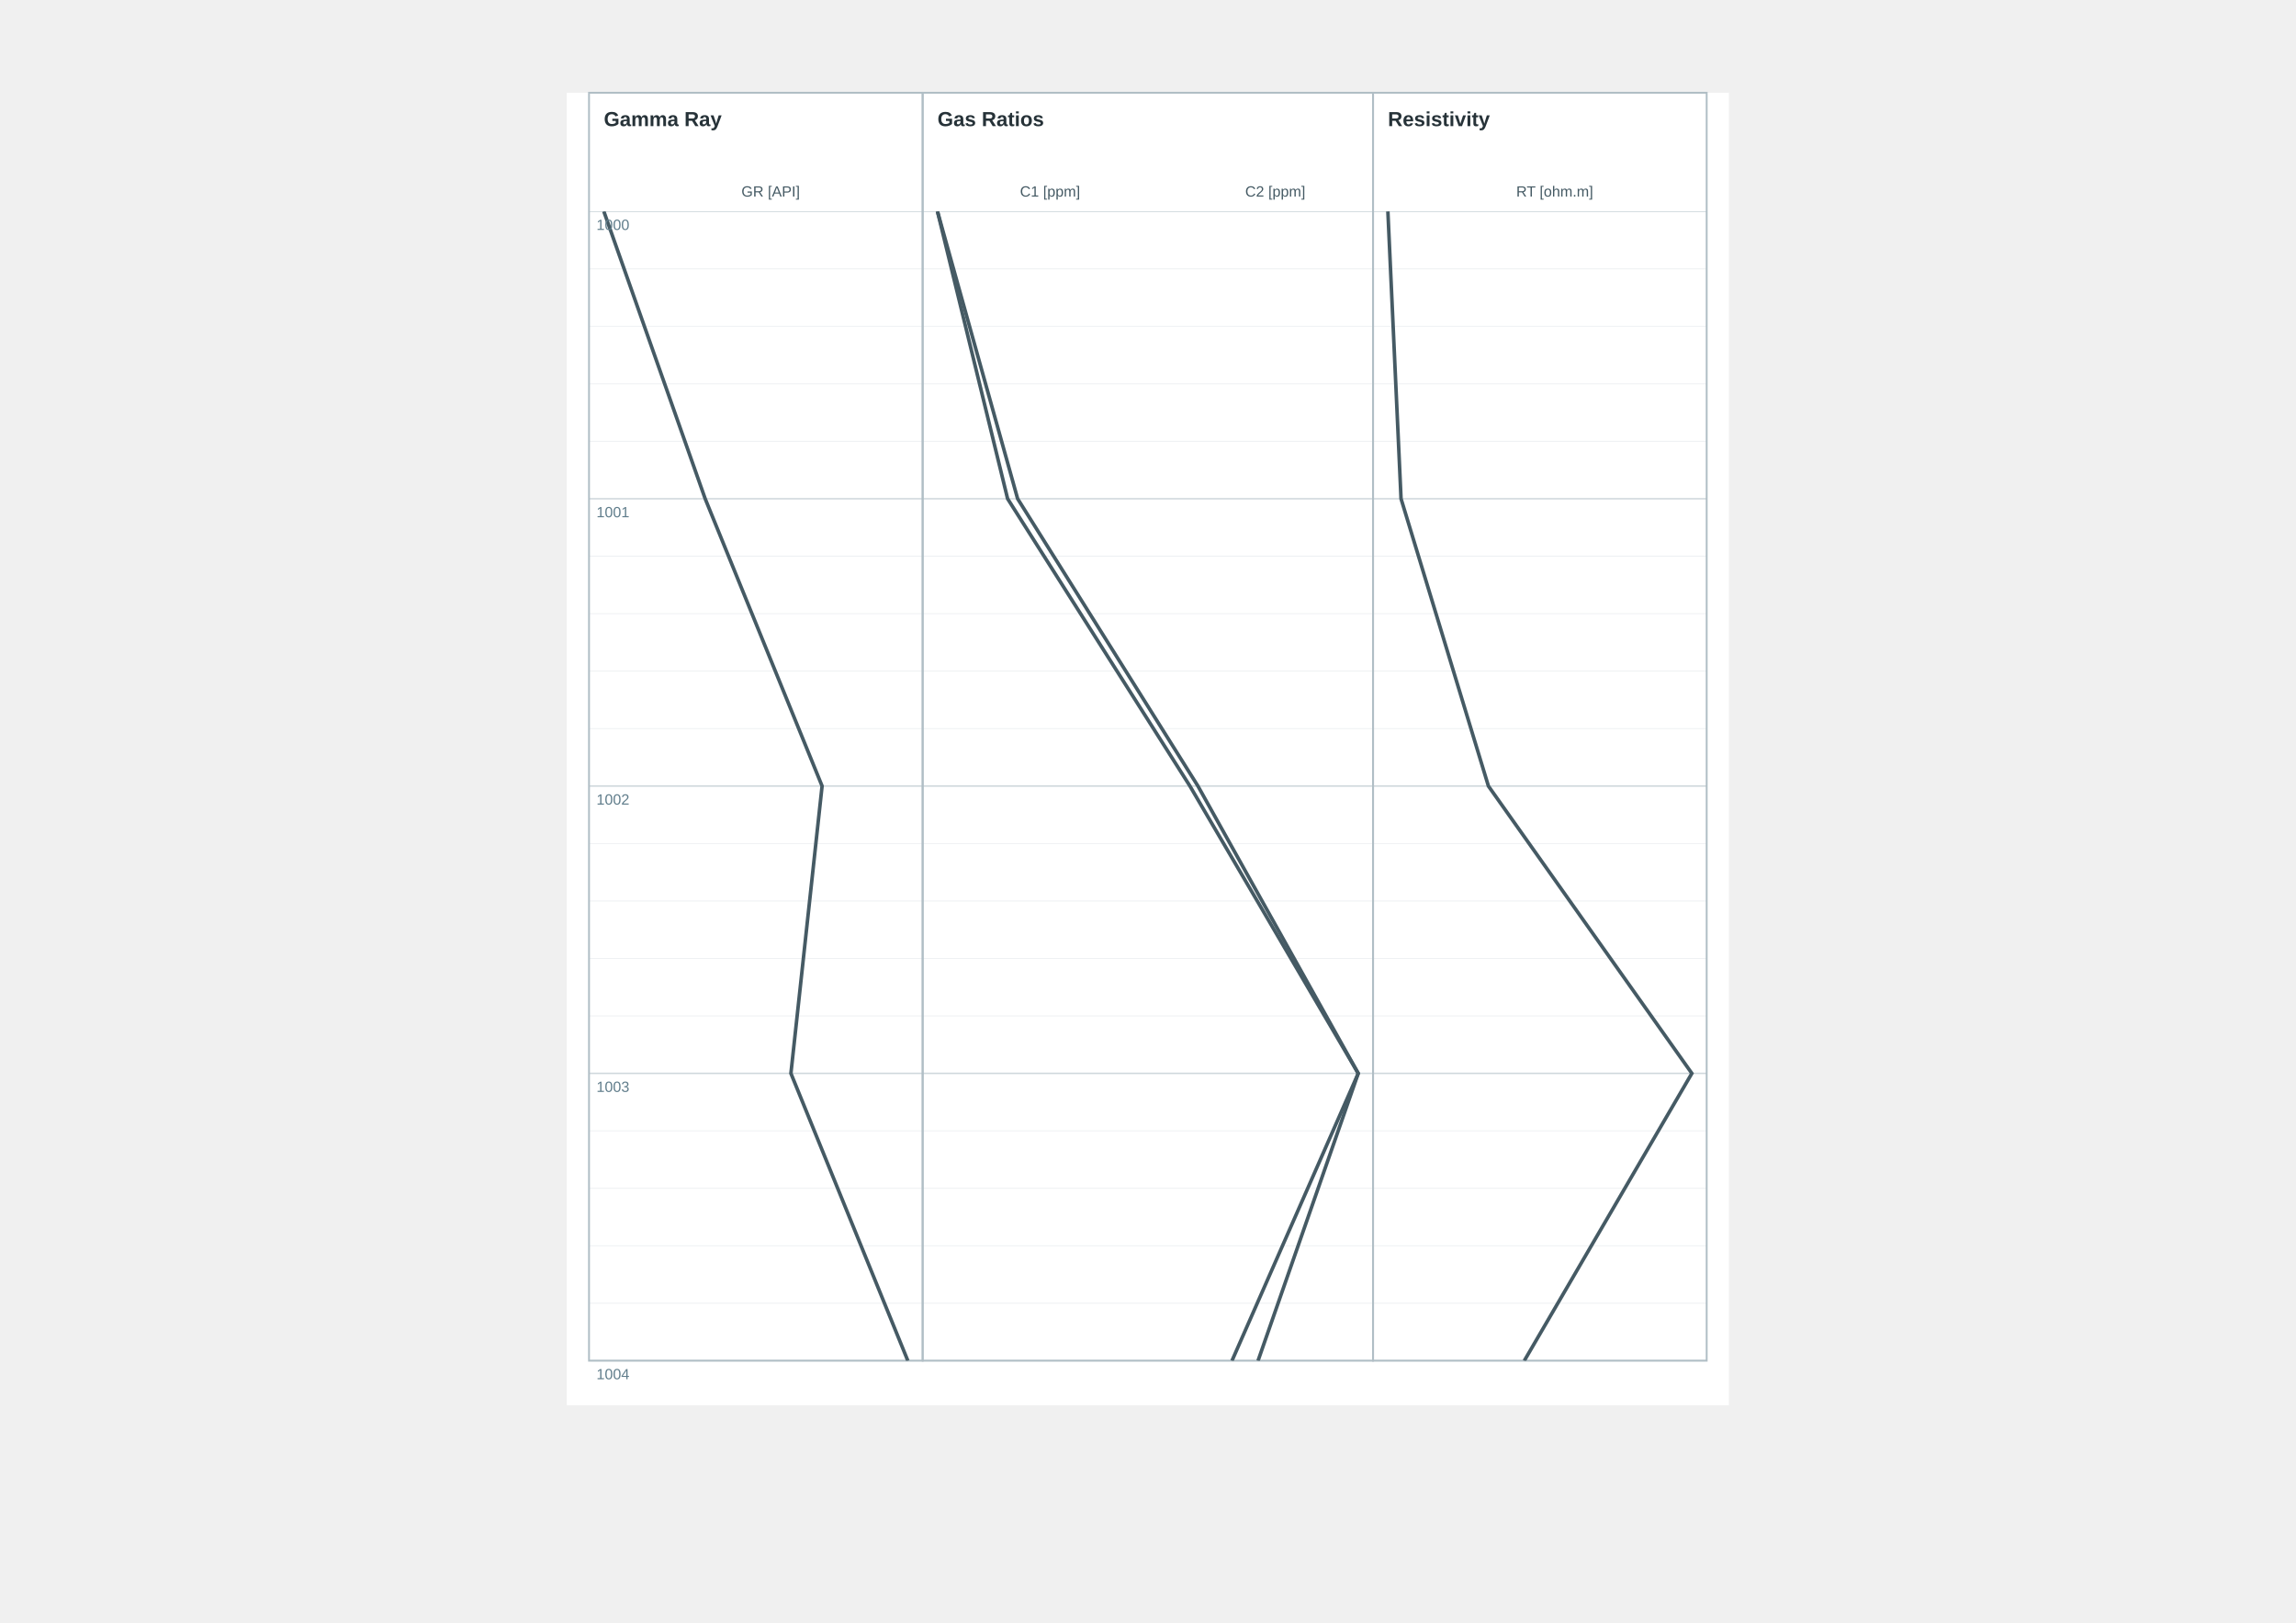
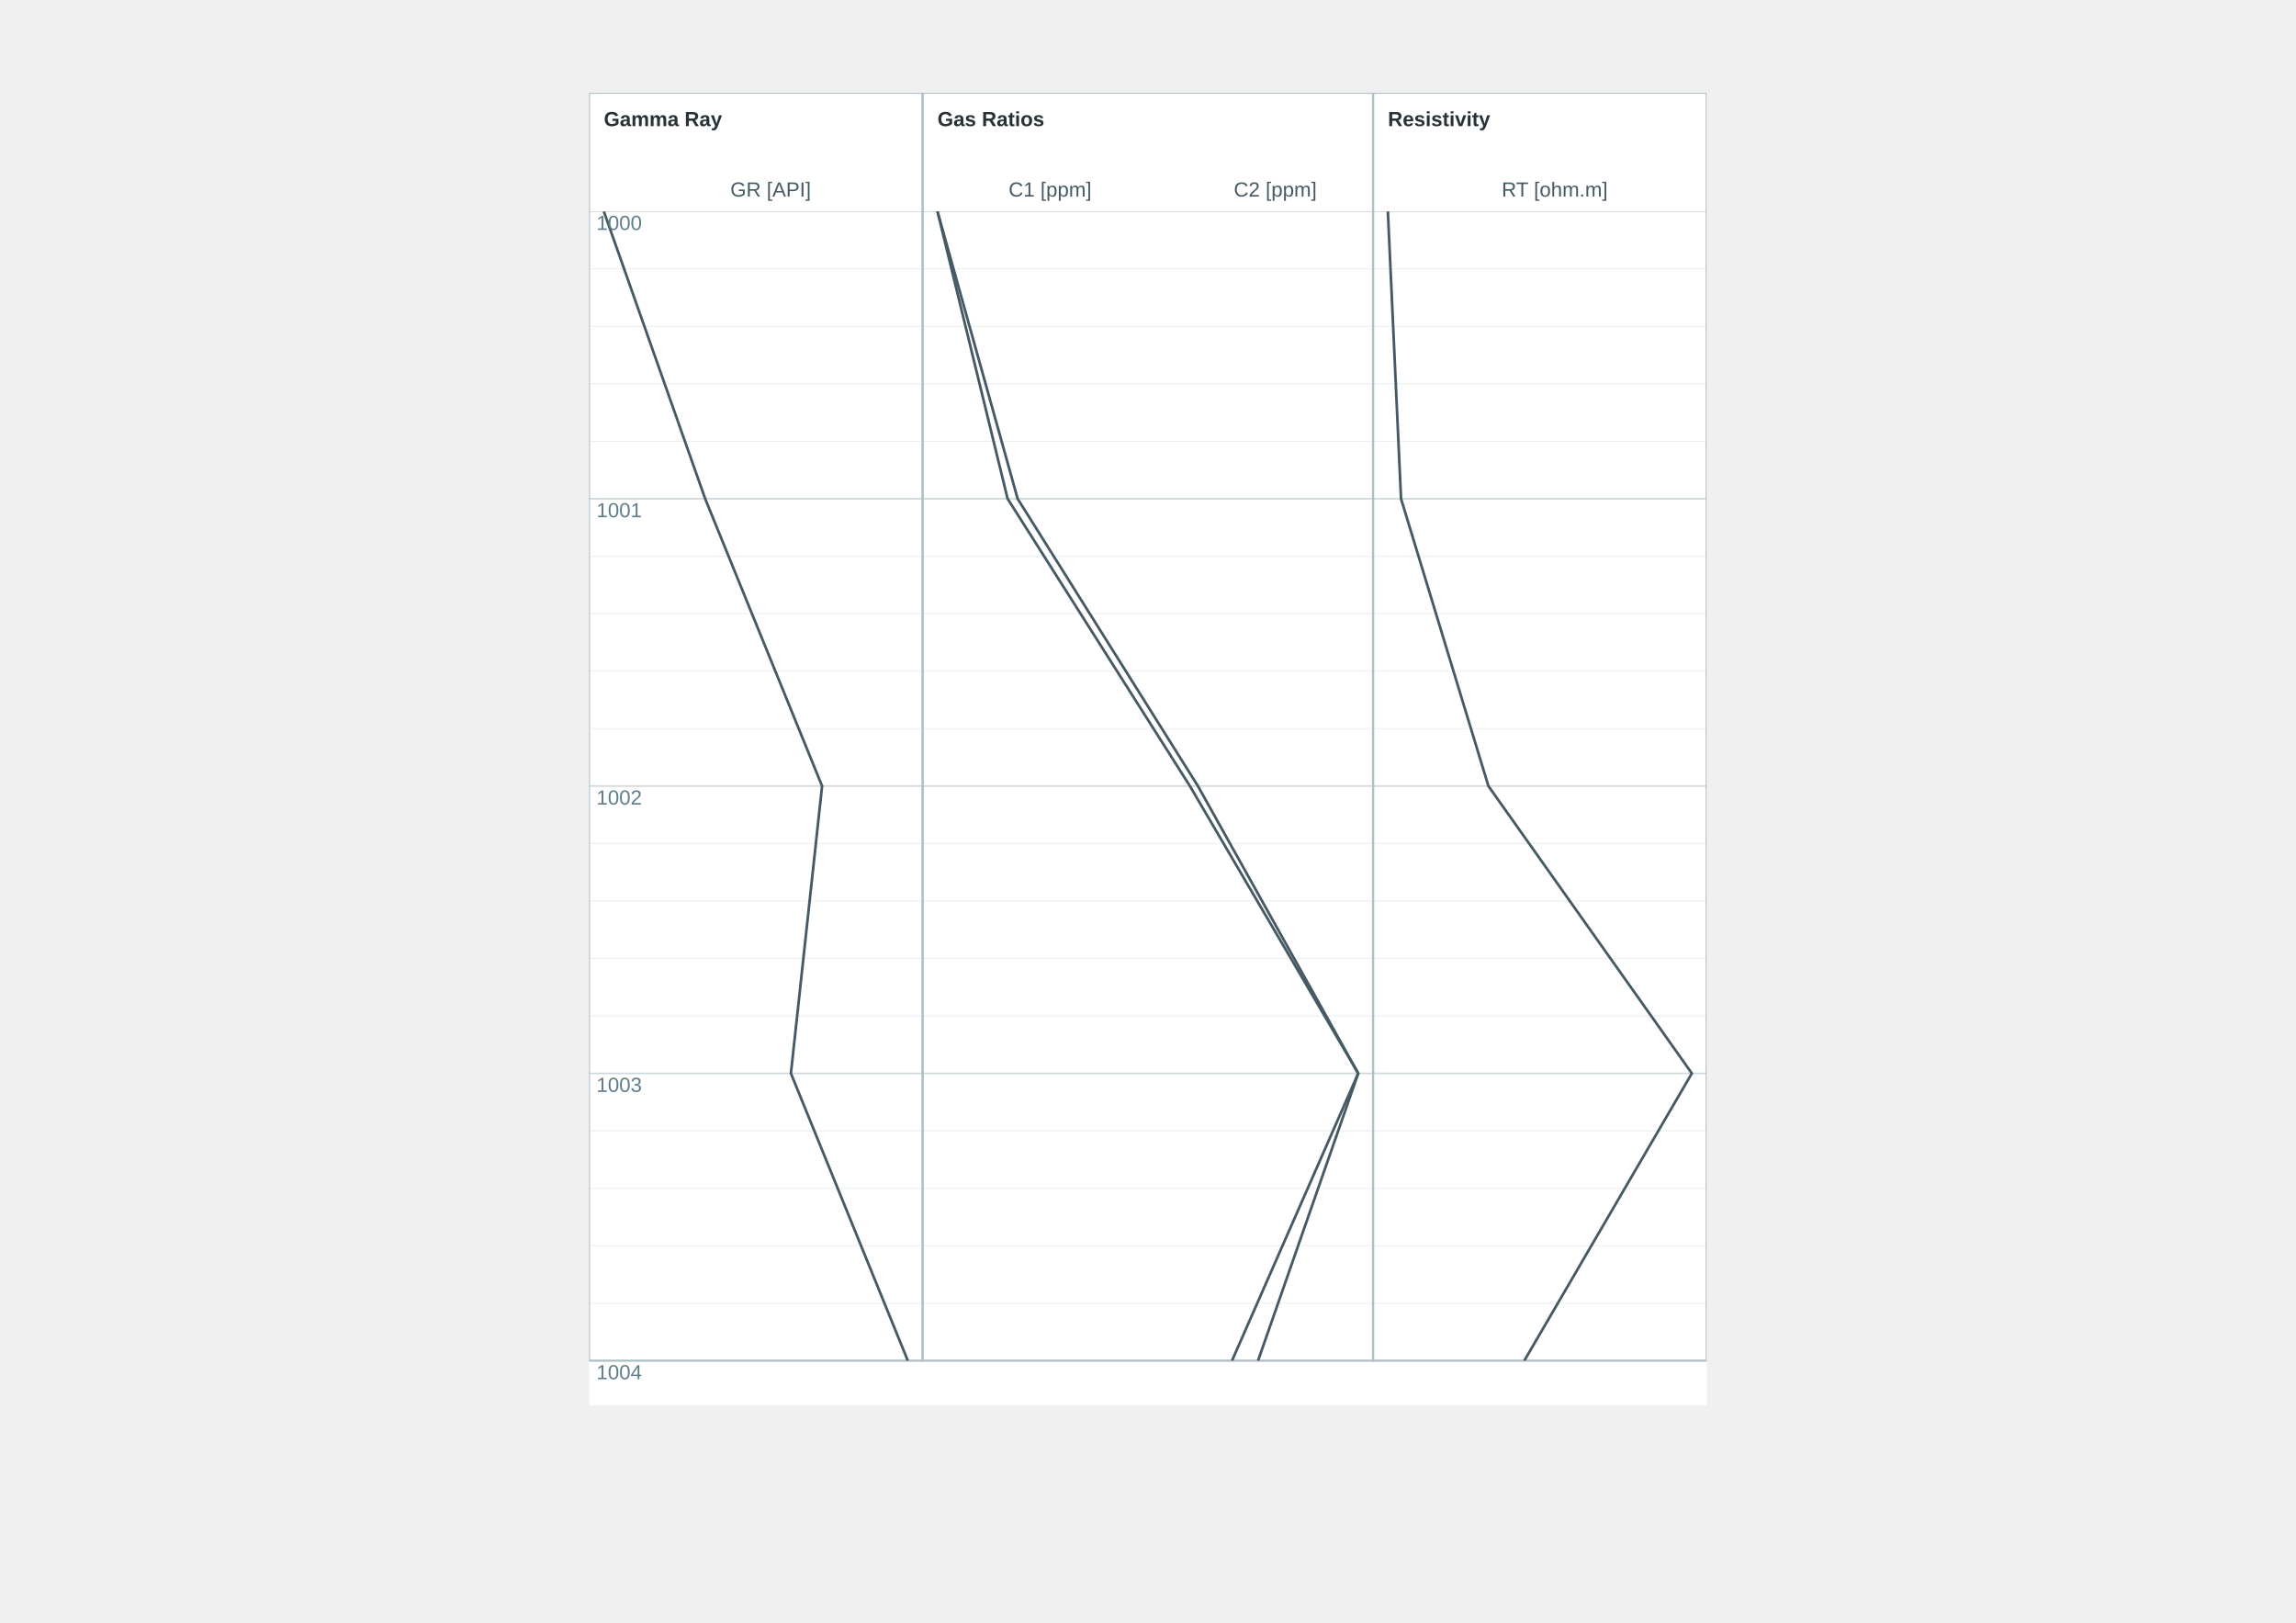
- <svg xmlns="http://www.w3.org/2000/svg" width="842" height="595" viewBox="0 0 842 595" role="img" aria-label="LAS visualization">
+ <svg xmlns="http://www.w3.org/2000/svg" width="842pt" height="595pt" viewBox="0 0 842 595" role="img" aria-label="LAS visualization">
  <defs>
    <clipPath id="clip.track.gamma.plot">
      <rect x="12" y="64" width="180" height="620" />
    </clipPath>
    <clipPath id="clip.track.gas.plot">
      <rect x="192" y="64" width="243" height="620" />
    </clipPath>
    <clipPath id="clip.track.res.plot">
      <rect x="435" y="64" width="180" height="620" />
    </clipPath>
+     <clipPath id="print-page-content" clipPathUnits="userSpaceOnUse">
+       <rect x="216.008" y="34.016" width="409.873" height="481.244" />
+     </clipPath>
  </defs>
-   <g font-family="Arial, DejaVu Sans, sans-serif" transform="translate(207.852 34.0157) scale(0.679723)">
-     <rect data-primitive="canvas.background" x="0" y="0" width="627" height="708" fill="#ffffff" stroke="none" stroke-width="1" fill-opacity="1" stroke-opacity="1" rx="0" />
-     <rect data-primitive="track.track.gamma.background" data-track="track.gamma" x="12" y="0" width="180" height="684" fill="#ffffff" stroke="none" stroke-width="1" fill-opacity="1" stroke-opacity="1" rx="0" />
-     <rect data-primitive="track.track.gas.background" data-track="track.gas" x="192" y="0" width="243" height="684" fill="#ffffff" stroke="none" stroke-width="1" fill-opacity="1" stroke-opacity="1" rx="0" />
-     <rect data-primitive="track.track.res.background" data-track="track.res" x="435" y="0" width="180" height="684" fill="#ffffff" stroke="none" stroke-width="1" fill-opacity="1" stroke-opacity="1" rx="0" />
-     <line data-primitive="grid.depth.track.gamma.1" data-track="track.gamma" clip-path="url(#clip.track.gamma.plot)" x1="12" y1="95" x2="192" y2="95" stroke="#eceff1" stroke-width="0.45" />
-     <line data-primitive="grid.depth.track.gamma.11" data-track="track.gamma" clip-path="url(#clip.track.gamma.plot)" x1="12" y1="405" x2="192" y2="405" stroke="#eceff1" stroke-width="0.45" />
-     <line data-primitive="grid.depth.track.gamma.12" data-track="track.gamma" clip-path="url(#clip.track.gamma.plot)" x1="12" y1="436" x2="192" y2="436" stroke="#eceff1" stroke-width="0.45" />
-     <line data-primitive="grid.depth.track.gamma.13" data-track="track.gamma" clip-path="url(#clip.track.gamma.plot)" x1="12" y1="467" x2="192" y2="467" stroke="#eceff1" stroke-width="0.45" />
-     <line data-primitive="grid.depth.track.gamma.14" data-track="track.gamma" clip-path="url(#clip.track.gamma.plot)" x1="12" y1="498" x2="192" y2="498" stroke="#eceff1" stroke-width="0.45" />
-     <line data-primitive="grid.depth.track.gamma.16" data-track="track.gamma" clip-path="url(#clip.track.gamma.plot)" x1="12" y1="560" x2="192" y2="560" stroke="#eceff1" stroke-width="0.45" />
-     <line data-primitive="grid.depth.track.gamma.17" data-track="track.gamma" clip-path="url(#clip.track.gamma.plot)" x1="12" y1="591" x2="192" y2="591" stroke="#eceff1" stroke-width="0.45" />
-     <line data-primitive="grid.depth.track.gamma.18" data-track="track.gamma" clip-path="url(#clip.track.gamma.plot)" x1="12" y1="622" x2="192" y2="622" stroke="#eceff1" stroke-width="0.45" />
-     <line data-primitive="grid.depth.track.gamma.19" data-track="track.gamma" clip-path="url(#clip.track.gamma.plot)" x1="12" y1="653" x2="192" y2="653" stroke="#eceff1" stroke-width="0.45" />
-     <line data-primitive="grid.depth.track.gamma.2" data-track="track.gamma" clip-path="url(#clip.track.gamma.plot)" x1="12" y1="126" x2="192" y2="126" stroke="#eceff1" stroke-width="0.45" />
-     <line data-primitive="grid.depth.track.gamma.3" data-track="track.gamma" clip-path="url(#clip.track.gamma.plot)" x1="12" y1="157" x2="192" y2="157" stroke="#eceff1" stroke-width="0.45" />
-     <line data-primitive="grid.depth.track.gamma.4" data-track="track.gamma" clip-path="url(#clip.track.gamma.plot)" x1="12" y1="188" x2="192" y2="188" stroke="#eceff1" stroke-width="0.45" />
-     <line data-primitive="grid.depth.track.gamma.6" data-track="track.gamma" clip-path="url(#clip.track.gamma.plot)" x1="12" y1="250" x2="192" y2="250" stroke="#eceff1" stroke-width="0.45" />
-     <line data-primitive="grid.depth.track.gamma.7" data-track="track.gamma" clip-path="url(#clip.track.gamma.plot)" x1="12" y1="281" x2="192" y2="281" stroke="#eceff1" stroke-width="0.45" />
-     <line data-primitive="grid.depth.track.gamma.8" data-track="track.gamma" clip-path="url(#clip.track.gamma.plot)" x1="12" y1="312" x2="192" y2="312" stroke="#eceff1" stroke-width="0.45" />
-     <line data-primitive="grid.depth.track.gamma.9" data-track="track.gamma" clip-path="url(#clip.track.gamma.plot)" x1="12" y1="343" x2="192" y2="343" stroke="#eceff1" stroke-width="0.45" />
-     <line data-primitive="grid.depth.track.gas.1" data-track="track.gas" clip-path="url(#clip.track.gas.plot)" x1="192" y1="95" x2="435" y2="95" stroke="#eceff1" stroke-width="0.45" />
-     <line data-primitive="grid.depth.track.gas.11" data-track="track.gas" clip-path="url(#clip.track.gas.plot)" x1="192" y1="405" x2="435" y2="405" stroke="#eceff1" stroke-width="0.45" />
-     <line data-primitive="grid.depth.track.gas.12" data-track="track.gas" clip-path="url(#clip.track.gas.plot)" x1="192" y1="436" x2="435" y2="436" stroke="#eceff1" stroke-width="0.45" />
-     <line data-primitive="grid.depth.track.gas.13" data-track="track.gas" clip-path="url(#clip.track.gas.plot)" x1="192" y1="467" x2="435" y2="467" stroke="#eceff1" stroke-width="0.45" />
-     <line data-primitive="grid.depth.track.gas.14" data-track="track.gas" clip-path="url(#clip.track.gas.plot)" x1="192" y1="498" x2="435" y2="498" stroke="#eceff1" stroke-width="0.45" />
-     <line data-primitive="grid.depth.track.gas.16" data-track="track.gas" clip-path="url(#clip.track.gas.plot)" x1="192" y1="560" x2="435" y2="560" stroke="#eceff1" stroke-width="0.45" />
-     <line data-primitive="grid.depth.track.gas.17" data-track="track.gas" clip-path="url(#clip.track.gas.plot)" x1="192" y1="591" x2="435" y2="591" stroke="#eceff1" stroke-width="0.45" />
-     <line data-primitive="grid.depth.track.gas.18" data-track="track.gas" clip-path="url(#clip.track.gas.plot)" x1="192" y1="622" x2="435" y2="622" stroke="#eceff1" stroke-width="0.45" />
-     <line data-primitive="grid.depth.track.gas.19" data-track="track.gas" clip-path="url(#clip.track.gas.plot)" x1="192" y1="653" x2="435" y2="653" stroke="#eceff1" stroke-width="0.45" />
-     <line data-primitive="grid.depth.track.gas.2" data-track="track.gas" clip-path="url(#clip.track.gas.plot)" x1="192" y1="126" x2="435" y2="126" stroke="#eceff1" stroke-width="0.45" />
-     <line data-primitive="grid.depth.track.gas.3" data-track="track.gas" clip-path="url(#clip.track.gas.plot)" x1="192" y1="157" x2="435" y2="157" stroke="#eceff1" stroke-width="0.45" />
-     <line data-primitive="grid.depth.track.gas.4" data-track="track.gas" clip-path="url(#clip.track.gas.plot)" x1="192" y1="188" x2="435" y2="188" stroke="#eceff1" stroke-width="0.45" />
-     <line data-primitive="grid.depth.track.gas.6" data-track="track.gas" clip-path="url(#clip.track.gas.plot)" x1="192" y1="250" x2="435" y2="250" stroke="#eceff1" stroke-width="0.45" />
-     <line data-primitive="grid.depth.track.gas.7" data-track="track.gas" clip-path="url(#clip.track.gas.plot)" x1="192" y1="281" x2="435" y2="281" stroke="#eceff1" stroke-width="0.45" />
-     <line data-primitive="grid.depth.track.gas.8" data-track="track.gas" clip-path="url(#clip.track.gas.plot)" x1="192" y1="312" x2="435" y2="312" stroke="#eceff1" stroke-width="0.45" />
-     <line data-primitive="grid.depth.track.gas.9" data-track="track.gas" clip-path="url(#clip.track.gas.plot)" x1="192" y1="343" x2="435" y2="343" stroke="#eceff1" stroke-width="0.45" />
-     <line data-primitive="grid.depth.track.res.1" data-track="track.res" clip-path="url(#clip.track.res.plot)" x1="435" y1="95" x2="615" y2="95" stroke="#eceff1" stroke-width="0.45" />
-     <line data-primitive="grid.depth.track.res.11" data-track="track.res" clip-path="url(#clip.track.res.plot)" x1="435" y1="405" x2="615" y2="405" stroke="#eceff1" stroke-width="0.45" />
-     <line data-primitive="grid.depth.track.res.12" data-track="track.res" clip-path="url(#clip.track.res.plot)" x1="435" y1="436" x2="615" y2="436" stroke="#eceff1" stroke-width="0.45" />
-     <line data-primitive="grid.depth.track.res.13" data-track="track.res" clip-path="url(#clip.track.res.plot)" x1="435" y1="467" x2="615" y2="467" stroke="#eceff1" stroke-width="0.45" />
-     <line data-primitive="grid.depth.track.res.14" data-track="track.res" clip-path="url(#clip.track.res.plot)" x1="435" y1="498" x2="615" y2="498" stroke="#eceff1" stroke-width="0.45" />
-     <line data-primitive="grid.depth.track.res.16" data-track="track.res" clip-path="url(#clip.track.res.plot)" x1="435" y1="560" x2="615" y2="560" stroke="#eceff1" stroke-width="0.45" />
-     <line data-primitive="grid.depth.track.res.17" data-track="track.res" clip-path="url(#clip.track.res.plot)" x1="435" y1="591" x2="615" y2="591" stroke="#eceff1" stroke-width="0.45" />
-     <line data-primitive="grid.depth.track.res.18" data-track="track.res" clip-path="url(#clip.track.res.plot)" x1="435" y1="622" x2="615" y2="622" stroke="#eceff1" stroke-width="0.45" />
-     <line data-primitive="grid.depth.track.res.19" data-track="track.res" clip-path="url(#clip.track.res.plot)" x1="435" y1="653" x2="615" y2="653" stroke="#eceff1" stroke-width="0.45" />
-     <line data-primitive="grid.depth.track.res.2" data-track="track.res" clip-path="url(#clip.track.res.plot)" x1="435" y1="126" x2="615" y2="126" stroke="#eceff1" stroke-width="0.45" />
-     <line data-primitive="grid.depth.track.res.3" data-track="track.res" clip-path="url(#clip.track.res.plot)" x1="435" y1="157" x2="615" y2="157" stroke="#eceff1" stroke-width="0.45" />
-     <line data-primitive="grid.depth.track.res.4" data-track="track.res" clip-path="url(#clip.track.res.plot)" x1="435" y1="188" x2="615" y2="188" stroke="#eceff1" stroke-width="0.45" />
-     <line data-primitive="grid.depth.track.res.6" data-track="track.res" clip-path="url(#clip.track.res.plot)" x1="435" y1="250" x2="615" y2="250" stroke="#eceff1" stroke-width="0.45" />
-     <line data-primitive="grid.depth.track.res.7" data-track="track.res" clip-path="url(#clip.track.res.plot)" x1="435" y1="281" x2="615" y2="281" stroke="#eceff1" stroke-width="0.45" />
-     <line data-primitive="grid.depth.track.res.8" data-track="track.res" clip-path="url(#clip.track.res.plot)" x1="435" y1="312" x2="615" y2="312" stroke="#eceff1" stroke-width="0.45" />
-     <line data-primitive="grid.depth.track.res.9" data-track="track.res" clip-path="url(#clip.track.res.plot)" x1="435" y1="343" x2="615" y2="343" stroke="#eceff1" stroke-width="0.45" />
-     <line data-primitive="grid.depth.track.gamma.0" data-track="track.gamma" clip-path="url(#clip.track.gamma.plot)" x1="12" y1="64" x2="192" y2="64" stroke="#cfd8dc" stroke-width="0.8" />
-     <line data-primitive="grid.depth.track.gamma.10" data-track="track.gamma" clip-path="url(#clip.track.gamma.plot)" x1="12" y1="374" x2="192" y2="374" stroke="#cfd8dc" stroke-width="0.8" />
-     <line data-primitive="grid.depth.track.gamma.15" data-track="track.gamma" clip-path="url(#clip.track.gamma.plot)" x1="12" y1="529" x2="192" y2="529" stroke="#cfd8dc" stroke-width="0.8" />
-     <line data-primitive="grid.depth.track.gamma.20" data-track="track.gamma" clip-path="url(#clip.track.gamma.plot)" x1="12" y1="684" x2="192" y2="684" stroke="#cfd8dc" stroke-width="0.8" />
-     <line data-primitive="grid.depth.track.gamma.5" data-track="track.gamma" clip-path="url(#clip.track.gamma.plot)" x1="12" y1="219" x2="192" y2="219" stroke="#cfd8dc" stroke-width="0.8" />
-     <line data-primitive="grid.depth.track.gas.0" data-track="track.gas" clip-path="url(#clip.track.gas.plot)" x1="192" y1="64" x2="435" y2="64" stroke="#cfd8dc" stroke-width="0.8" />
-     <line data-primitive="grid.depth.track.gas.10" data-track="track.gas" clip-path="url(#clip.track.gas.plot)" x1="192" y1="374" x2="435" y2="374" stroke="#cfd8dc" stroke-width="0.8" />
-     <line data-primitive="grid.depth.track.gas.15" data-track="track.gas" clip-path="url(#clip.track.gas.plot)" x1="192" y1="529" x2="435" y2="529" stroke="#cfd8dc" stroke-width="0.8" />
-     <line data-primitive="grid.depth.track.gas.20" data-track="track.gas" clip-path="url(#clip.track.gas.plot)" x1="192" y1="684" x2="435" y2="684" stroke="#cfd8dc" stroke-width="0.8" />
-     <line data-primitive="grid.depth.track.gas.5" data-track="track.gas" clip-path="url(#clip.track.gas.plot)" x1="192" y1="219" x2="435" y2="219" stroke="#cfd8dc" stroke-width="0.8" />
-     <line data-primitive="grid.depth.track.res.0" data-track="track.res" clip-path="url(#clip.track.res.plot)" x1="435" y1="64" x2="615" y2="64" stroke="#cfd8dc" stroke-width="0.8" />
-     <line data-primitive="grid.depth.track.res.10" data-track="track.res" clip-path="url(#clip.track.res.plot)" x1="435" y1="374" x2="615" y2="374" stroke="#cfd8dc" stroke-width="0.8" />
-     <line data-primitive="grid.depth.track.res.15" data-track="track.res" clip-path="url(#clip.track.res.plot)" x1="435" y1="529" x2="615" y2="529" stroke="#cfd8dc" stroke-width="0.8" />
-     <line data-primitive="grid.depth.track.res.20" data-track="track.res" clip-path="url(#clip.track.res.plot)" x1="435" y1="684" x2="615" y2="684" stroke="#cfd8dc" stroke-width="0.8" />
-     <line data-primitive="grid.depth.track.res.5" data-track="track.res" clip-path="url(#clip.track.res.plot)" x1="435" y1="219" x2="615" y2="219" stroke="#cfd8dc" stroke-width="0.8" />
-     <rect data-primitive="track.track.gamma.border" data-track="track.gamma" x="12" y="0" width="180" height="684" fill="none" stroke="#b0bec5" stroke-width="1" fill-opacity="1" stroke-opacity="1" rx="0" />
-     <rect data-primitive="track.track.gas.border" data-track="track.gas" x="192" y="0" width="243" height="684" fill="none" stroke="#b0bec5" stroke-width="1" fill-opacity="1" stroke-opacity="1" rx="0" />
-     <rect data-primitive="track.track.res.border" data-track="track.res" x="435" y="0" width="180" height="684" fill="none" stroke="#b0bec5" stroke-width="1" fill-opacity="1" stroke-opacity="1" rx="0" />
-     <polyline data-primitive="curve.curve.GR" data-track="track.gamma" data-kind="curve" clip-path="url(#clip.track.gamma.plot)" points="20,64 74.667,219 137.744,374 120.923,529 184,684" fill="none" stroke="#455a64" stroke-width="1.3" vector-effect="non-scaling-stroke" />
-     <polyline data-primitive="curve.curve.C1" data-track="track.gas" data-kind="curve" clip-path="url(#clip.track.gas.plot)" points="200,64 237.833,219 336.2,374 427,529 358.9,684" fill="none" stroke="#455a64" stroke-width="1.3" vector-effect="non-scaling-stroke" />
-     <polyline data-primitive="curve.curve.C2" data-track="track.gas" data-kind="curve" clip-path="url(#clip.track.gas.plot)" points="200,64 243.238,219 340.524,374 427,529 372.952,684" fill="none" stroke="#455a64" stroke-width="1.3" vector-effect="non-scaling-stroke" />
-     <polyline data-primitive="curve.curve.RT" data-track="track.res" data-kind="curve" clip-path="url(#clip.track.res.plot)" points="443,64 450.102,219 497.236,374 607,529 516.606,684" fill="none" stroke="#455a64" stroke-width="1.3" vector-effect="non-scaling-stroke" />
-     <text data-primitive="axis.depth.label.0" data-track="track.gamma" x="16" y="74" font-size="8" font-weight="400" text-anchor="start" fill="#607d8b">1000</text>
-     <text data-primitive="axis.depth.label.10" data-track="track.gamma" x="16" y="384" font-size="8" font-weight="400" text-anchor="start" fill="#607d8b">1002</text>
-     <text data-primitive="axis.depth.label.15" data-track="track.gamma" x="16" y="539" font-size="8" font-weight="400" text-anchor="start" fill="#607d8b">1003</text>
-     <text data-primitive="axis.depth.label.20" data-track="track.gamma" x="16" y="694" font-size="8" font-weight="400" text-anchor="start" fill="#607d8b">1004</text>
-     <text data-primitive="axis.depth.label.5" data-track="track.gamma" x="16" y="229" font-size="8" font-weight="400" text-anchor="start" fill="#607d8b">1001</text>
-     <text data-primitive="label.curve.GR" data-track="track.gamma" data-kind="curve_label" x="110" y="56" font-size="8" font-weight="500" text-anchor="middle" fill="#455a64">GR [API]</text>
-     <text data-primitive="label.track.gamma.title" data-track="track.gamma" data-kind="track_title" x="20" y="18" font-size="11" font-weight="600" text-anchor="start" fill="#263238">Gamma Ray</text>
-     <text data-primitive="label.curve.C1" data-track="track.gas" data-kind="curve_label" x="260.75" y="56" font-size="8" font-weight="500" text-anchor="middle" fill="#455a64">C1 [ppm]</text>
-     <text data-primitive="label.curve.C2" data-track="track.gas" data-kind="curve_label" x="382.25" y="56" font-size="8" font-weight="500" text-anchor="middle" fill="#455a64">C2 [ppm]</text>
-     <text data-primitive="label.track.gas.title" data-track="track.gas" data-kind="track_title" x="200" y="18" font-size="11" font-weight="600" text-anchor="start" fill="#263238">Gas Ratios</text>
-     <text data-primitive="label.curve.RT" data-track="track.res" data-kind="curve_label" x="533" y="56" font-size="8" font-weight="500" text-anchor="middle" fill="#455a64">RT [ohm.m]</text>
-     <text data-primitive="label.track.res.title" data-track="track.res" data-kind="track_title" x="443" y="18" font-size="11" font-weight="600" text-anchor="start" fill="#263238">Resistivity</text>
+   <g clip-path="url(#print-page-content)">
+     <g font-family="Arial, DejaVu Sans, sans-serif" transform="translate(207.852 34.0157) scale(0.679723)">
+       <rect data-primitive="canvas.background" x="0" y="0" width="627" height="708" fill="#ffffff" stroke="none" stroke-width="1" vector-effect="non-scaling-stroke" fill-opacity="1" stroke-opacity="1" rx="0" />
+       <rect data-primitive="track.track.gamma.background" data-track="track.gamma" x="12" y="0" width="180" height="684" fill="#ffffff" stroke="none" stroke-width="1" vector-effect="non-scaling-stroke" fill-opacity="1" stroke-opacity="1" rx="0" />
+       <rect data-primitive="track.track.gas.background" data-track="track.gas" x="192" y="0" width="243" height="684" fill="#ffffff" stroke="none" stroke-width="1" vector-effect="non-scaling-stroke" fill-opacity="1" stroke-opacity="1" rx="0" />
+       <rect data-primitive="track.track.res.background" data-track="track.res" x="435" y="0" width="180" height="684" fill="#ffffff" stroke="none" stroke-width="1" vector-effect="non-scaling-stroke" fill-opacity="1" stroke-opacity="1" rx="0" />
+       <line data-primitive="grid.depth.track.gamma.1" data-track="track.gamma" clip-path="url(#clip.track.gamma.plot)" x1="12" y1="95" x2="192" y2="95" stroke="#eceff1" stroke-width="0.5" vector-effect="non-scaling-stroke" />
+       <line data-primitive="grid.depth.track.gamma.11" data-track="track.gamma" clip-path="url(#clip.track.gamma.plot)" x1="12" y1="405" x2="192" y2="405" stroke="#eceff1" stroke-width="0.5" vector-effect="non-scaling-stroke" />
+       <line data-primitive="grid.depth.track.gamma.12" data-track="track.gamma" clip-path="url(#clip.track.gamma.plot)" x1="12" y1="436" x2="192" y2="436" stroke="#eceff1" stroke-width="0.5" vector-effect="non-scaling-stroke" />
+       <line data-primitive="grid.depth.track.gamma.13" data-track="track.gamma" clip-path="url(#clip.track.gamma.plot)" x1="12" y1="467" x2="192" y2="467" stroke="#eceff1" stroke-width="0.5" vector-effect="non-scaling-stroke" />
+       <line data-primitive="grid.depth.track.gamma.14" data-track="track.gamma" clip-path="url(#clip.track.gamma.plot)" x1="12" y1="498" x2="192" y2="498" stroke="#eceff1" stroke-width="0.5" vector-effect="non-scaling-stroke" />
+       <line data-primitive="grid.depth.track.gamma.16" data-track="track.gamma" clip-path="url(#clip.track.gamma.plot)" x1="12" y1="560" x2="192" y2="560" stroke="#eceff1" stroke-width="0.5" vector-effect="non-scaling-stroke" />
+       <line data-primitive="grid.depth.track.gamma.17" data-track="track.gamma" clip-path="url(#clip.track.gamma.plot)" x1="12" y1="591" x2="192" y2="591" stroke="#eceff1" stroke-width="0.5" vector-effect="non-scaling-stroke" />
+       <line data-primitive="grid.depth.track.gamma.18" data-track="track.gamma" clip-path="url(#clip.track.gamma.plot)" x1="12" y1="622" x2="192" y2="622" stroke="#eceff1" stroke-width="0.5" vector-effect="non-scaling-stroke" />
+       <line data-primitive="grid.depth.track.gamma.19" data-track="track.gamma" clip-path="url(#clip.track.gamma.plot)" x1="12" y1="653" x2="192" y2="653" stroke="#eceff1" stroke-width="0.5" vector-effect="non-scaling-stroke" />
+       <line data-primitive="grid.depth.track.gamma.2" data-track="track.gamma" clip-path="url(#clip.track.gamma.plot)" x1="12" y1="126" x2="192" y2="126" stroke="#eceff1" stroke-width="0.5" vector-effect="non-scaling-stroke" />
+       <line data-primitive="grid.depth.track.gamma.3" data-track="track.gamma" clip-path="url(#clip.track.gamma.plot)" x1="12" y1="157" x2="192" y2="157" stroke="#eceff1" stroke-width="0.5" vector-effect="non-scaling-stroke" />
+       <line data-primitive="grid.depth.track.gamma.4" data-track="track.gamma" clip-path="url(#clip.track.gamma.plot)" x1="12" y1="188" x2="192" y2="188" stroke="#eceff1" stroke-width="0.5" vector-effect="non-scaling-stroke" />
+       <line data-primitive="grid.depth.track.gamma.6" data-track="track.gamma" clip-path="url(#clip.track.gamma.plot)" x1="12" y1="250" x2="192" y2="250" stroke="#eceff1" stroke-width="0.5" vector-effect="non-scaling-stroke" />
+       <line data-primitive="grid.depth.track.gamma.7" data-track="track.gamma" clip-path="url(#clip.track.gamma.plot)" x1="12" y1="281" x2="192" y2="281" stroke="#eceff1" stroke-width="0.5" vector-effect="non-scaling-stroke" />
+       <line data-primitive="grid.depth.track.gamma.8" data-track="track.gamma" clip-path="url(#clip.track.gamma.plot)" x1="12" y1="312" x2="192" y2="312" stroke="#eceff1" stroke-width="0.5" vector-effect="non-scaling-stroke" />
+       <line data-primitive="grid.depth.track.gamma.9" data-track="track.gamma" clip-path="url(#clip.track.gamma.plot)" x1="12" y1="343" x2="192" y2="343" stroke="#eceff1" stroke-width="0.5" vector-effect="non-scaling-stroke" />
+       <line data-primitive="grid.depth.track.gas.1" data-track="track.gas" clip-path="url(#clip.track.gas.plot)" x1="192" y1="95" x2="435" y2="95" stroke="#eceff1" stroke-width="0.5" vector-effect="non-scaling-stroke" />
+       <line data-primitive="grid.depth.track.gas.11" data-track="track.gas" clip-path="url(#clip.track.gas.plot)" x1="192" y1="405" x2="435" y2="405" stroke="#eceff1" stroke-width="0.5" vector-effect="non-scaling-stroke" />
+       <line data-primitive="grid.depth.track.gas.12" data-track="track.gas" clip-path="url(#clip.track.gas.plot)" x1="192" y1="436" x2="435" y2="436" stroke="#eceff1" stroke-width="0.5" vector-effect="non-scaling-stroke" />
+       <line data-primitive="grid.depth.track.gas.13" data-track="track.gas" clip-path="url(#clip.track.gas.plot)" x1="192" y1="467" x2="435" y2="467" stroke="#eceff1" stroke-width="0.5" vector-effect="non-scaling-stroke" />
+       <line data-primitive="grid.depth.track.gas.14" data-track="track.gas" clip-path="url(#clip.track.gas.plot)" x1="192" y1="498" x2="435" y2="498" stroke="#eceff1" stroke-width="0.5" vector-effect="non-scaling-stroke" />
+       <line data-primitive="grid.depth.track.gas.16" data-track="track.gas" clip-path="url(#clip.track.gas.plot)" x1="192" y1="560" x2="435" y2="560" stroke="#eceff1" stroke-width="0.5" vector-effect="non-scaling-stroke" />
+       <line data-primitive="grid.depth.track.gas.17" data-track="track.gas" clip-path="url(#clip.track.gas.plot)" x1="192" y1="591" x2="435" y2="591" stroke="#eceff1" stroke-width="0.5" vector-effect="non-scaling-stroke" />
+       <line data-primitive="grid.depth.track.gas.18" data-track="track.gas" clip-path="url(#clip.track.gas.plot)" x1="192" y1="622" x2="435" y2="622" stroke="#eceff1" stroke-width="0.5" vector-effect="non-scaling-stroke" />
+       <line data-primitive="grid.depth.track.gas.19" data-track="track.gas" clip-path="url(#clip.track.gas.plot)" x1="192" y1="653" x2="435" y2="653" stroke="#eceff1" stroke-width="0.5" vector-effect="non-scaling-stroke" />
+       <line data-primitive="grid.depth.track.gas.2" data-track="track.gas" clip-path="url(#clip.track.gas.plot)" x1="192" y1="126" x2="435" y2="126" stroke="#eceff1" stroke-width="0.5" vector-effect="non-scaling-stroke" />
+       <line data-primitive="grid.depth.track.gas.3" data-track="track.gas" clip-path="url(#clip.track.gas.plot)" x1="192" y1="157" x2="435" y2="157" stroke="#eceff1" stroke-width="0.5" vector-effect="non-scaling-stroke" />
+       <line data-primitive="grid.depth.track.gas.4" data-track="track.gas" clip-path="url(#clip.track.gas.plot)" x1="192" y1="188" x2="435" y2="188" stroke="#eceff1" stroke-width="0.5" vector-effect="non-scaling-stroke" />
+       <line data-primitive="grid.depth.track.gas.6" data-track="track.gas" clip-path="url(#clip.track.gas.plot)" x1="192" y1="250" x2="435" y2="250" stroke="#eceff1" stroke-width="0.5" vector-effect="non-scaling-stroke" />
+       <line data-primitive="grid.depth.track.gas.7" data-track="track.gas" clip-path="url(#clip.track.gas.plot)" x1="192" y1="281" x2="435" y2="281" stroke="#eceff1" stroke-width="0.5" vector-effect="non-scaling-stroke" />
+       <line data-primitive="grid.depth.track.gas.8" data-track="track.gas" clip-path="url(#clip.track.gas.plot)" x1="192" y1="312" x2="435" y2="312" stroke="#eceff1" stroke-width="0.5" vector-effect="non-scaling-stroke" />
+       <line data-primitive="grid.depth.track.gas.9" data-track="track.gas" clip-path="url(#clip.track.gas.plot)" x1="192" y1="343" x2="435" y2="343" stroke="#eceff1" stroke-width="0.5" vector-effect="non-scaling-stroke" />
+       <line data-primitive="grid.depth.track.res.1" data-track="track.res" clip-path="url(#clip.track.res.plot)" x1="435" y1="95" x2="615" y2="95" stroke="#eceff1" stroke-width="0.5" vector-effect="non-scaling-stroke" />
+       <line data-primitive="grid.depth.track.res.11" data-track="track.res" clip-path="url(#clip.track.res.plot)" x1="435" y1="405" x2="615" y2="405" stroke="#eceff1" stroke-width="0.5" vector-effect="non-scaling-stroke" />
+       <line data-primitive="grid.depth.track.res.12" data-track="track.res" clip-path="url(#clip.track.res.plot)" x1="435" y1="436" x2="615" y2="436" stroke="#eceff1" stroke-width="0.5" vector-effect="non-scaling-stroke" />
+       <line data-primitive="grid.depth.track.res.13" data-track="track.res" clip-path="url(#clip.track.res.plot)" x1="435" y1="467" x2="615" y2="467" stroke="#eceff1" stroke-width="0.5" vector-effect="non-scaling-stroke" />
+       <line data-primitive="grid.depth.track.res.14" data-track="track.res" clip-path="url(#clip.track.res.plot)" x1="435" y1="498" x2="615" y2="498" stroke="#eceff1" stroke-width="0.5" vector-effect="non-scaling-stroke" />
+       <line data-primitive="grid.depth.track.res.16" data-track="track.res" clip-path="url(#clip.track.res.plot)" x1="435" y1="560" x2="615" y2="560" stroke="#eceff1" stroke-width="0.5" vector-effect="non-scaling-stroke" />
+       <line data-primitive="grid.depth.track.res.17" data-track="track.res" clip-path="url(#clip.track.res.plot)" x1="435" y1="591" x2="615" y2="591" stroke="#eceff1" stroke-width="0.5" vector-effect="non-scaling-stroke" />
+       <line data-primitive="grid.depth.track.res.18" data-track="track.res" clip-path="url(#clip.track.res.plot)" x1="435" y1="622" x2="615" y2="622" stroke="#eceff1" stroke-width="0.5" vector-effect="non-scaling-stroke" />
+       <line data-primitive="grid.depth.track.res.19" data-track="track.res" clip-path="url(#clip.track.res.plot)" x1="435" y1="653" x2="615" y2="653" stroke="#eceff1" stroke-width="0.5" vector-effect="non-scaling-stroke" />
+       <line data-primitive="grid.depth.track.res.2" data-track="track.res" clip-path="url(#clip.track.res.plot)" x1="435" y1="126" x2="615" y2="126" stroke="#eceff1" stroke-width="0.5" vector-effect="non-scaling-stroke" />
+       <line data-primitive="grid.depth.track.res.3" data-track="track.res" clip-path="url(#clip.track.res.plot)" x1="435" y1="157" x2="615" y2="157" stroke="#eceff1" stroke-width="0.5" vector-effect="non-scaling-stroke" />
+       <line data-primitive="grid.depth.track.res.4" data-track="track.res" clip-path="url(#clip.track.res.plot)" x1="435" y1="188" x2="615" y2="188" stroke="#eceff1" stroke-width="0.5" vector-effect="non-scaling-stroke" />
+       <line data-primitive="grid.depth.track.res.6" data-track="track.res" clip-path="url(#clip.track.res.plot)" x1="435" y1="250" x2="615" y2="250" stroke="#eceff1" stroke-width="0.5" vector-effect="non-scaling-stroke" />
+       <line data-primitive="grid.depth.track.res.7" data-track="track.res" clip-path="url(#clip.track.res.plot)" x1="435" y1="281" x2="615" y2="281" stroke="#eceff1" stroke-width="0.5" vector-effect="non-scaling-stroke" />
+       <line data-primitive="grid.depth.track.res.8" data-track="track.res" clip-path="url(#clip.track.res.plot)" x1="435" y1="312" x2="615" y2="312" stroke="#eceff1" stroke-width="0.5" vector-effect="non-scaling-stroke" />
+       <line data-primitive="grid.depth.track.res.9" data-track="track.res" clip-path="url(#clip.track.res.plot)" x1="435" y1="343" x2="615" y2="343" stroke="#eceff1" stroke-width="0.5" vector-effect="non-scaling-stroke" />
+       <line data-primitive="grid.depth.track.gamma.0" data-track="track.gamma" clip-path="url(#clip.track.gamma.plot)" x1="12" y1="64" x2="192" y2="64" stroke="#cfd8dc" stroke-width="0.8" vector-effect="non-scaling-stroke" />
+       <line data-primitive="grid.depth.track.gamma.10" data-track="track.gamma" clip-path="url(#clip.track.gamma.plot)" x1="12" y1="374" x2="192" y2="374" stroke="#cfd8dc" stroke-width="0.8" vector-effect="non-scaling-stroke" />
+       <line data-primitive="grid.depth.track.gamma.15" data-track="track.gamma" clip-path="url(#clip.track.gamma.plot)" x1="12" y1="529" x2="192" y2="529" stroke="#cfd8dc" stroke-width="0.8" vector-effect="non-scaling-stroke" />
+       <line data-primitive="grid.depth.track.gamma.20" data-track="track.gamma" clip-path="url(#clip.track.gamma.plot)" x1="12" y1="684" x2="192" y2="684" stroke="#cfd8dc" stroke-width="0.8" vector-effect="non-scaling-stroke" />
+       <line data-primitive="grid.depth.track.gamma.5" data-track="track.gamma" clip-path="url(#clip.track.gamma.plot)" x1="12" y1="219" x2="192" y2="219" stroke="#cfd8dc" stroke-width="0.8" vector-effect="non-scaling-stroke" />
+       <line data-primitive="grid.depth.track.gas.0" data-track="track.gas" clip-path="url(#clip.track.gas.plot)" x1="192" y1="64" x2="435" y2="64" stroke="#cfd8dc" stroke-width="0.8" vector-effect="non-scaling-stroke" />
+       <line data-primitive="grid.depth.track.gas.10" data-track="track.gas" clip-path="url(#clip.track.gas.plot)" x1="192" y1="374" x2="435" y2="374" stroke="#cfd8dc" stroke-width="0.8" vector-effect="non-scaling-stroke" />
+       <line data-primitive="grid.depth.track.gas.15" data-track="track.gas" clip-path="url(#clip.track.gas.plot)" x1="192" y1="529" x2="435" y2="529" stroke="#cfd8dc" stroke-width="0.8" vector-effect="non-scaling-stroke" />
+       <line data-primitive="grid.depth.track.gas.20" data-track="track.gas" clip-path="url(#clip.track.gas.plot)" x1="192" y1="684" x2="435" y2="684" stroke="#cfd8dc" stroke-width="0.8" vector-effect="non-scaling-stroke" />
+       <line data-primitive="grid.depth.track.gas.5" data-track="track.gas" clip-path="url(#clip.track.gas.plot)" x1="192" y1="219" x2="435" y2="219" stroke="#cfd8dc" stroke-width="0.8" vector-effect="non-scaling-stroke" />
+       <line data-primitive="grid.depth.track.res.0" data-track="track.res" clip-path="url(#clip.track.res.plot)" x1="435" y1="64" x2="615" y2="64" stroke="#cfd8dc" stroke-width="0.8" vector-effect="non-scaling-stroke" />
+       <line data-primitive="grid.depth.track.res.10" data-track="track.res" clip-path="url(#clip.track.res.plot)" x1="435" y1="374" x2="615" y2="374" stroke="#cfd8dc" stroke-width="0.8" vector-effect="non-scaling-stroke" />
+       <line data-primitive="grid.depth.track.res.15" data-track="track.res" clip-path="url(#clip.track.res.plot)" x1="435" y1="529" x2="615" y2="529" stroke="#cfd8dc" stroke-width="0.8" vector-effect="non-scaling-stroke" />
+       <line data-primitive="grid.depth.track.res.20" data-track="track.res" clip-path="url(#clip.track.res.plot)" x1="435" y1="684" x2="615" y2="684" stroke="#cfd8dc" stroke-width="0.8" vector-effect="non-scaling-stroke" />
+       <line data-primitive="grid.depth.track.res.5" data-track="track.res" clip-path="url(#clip.track.res.plot)" x1="435" y1="219" x2="615" y2="219" stroke="#cfd8dc" stroke-width="0.8" vector-effect="non-scaling-stroke" />
+       <rect data-primitive="track.track.gamma.border" data-track="track.gamma" x="12" y="0" width="180" height="684" fill="none" stroke="#b0bec5" stroke-width="1" vector-effect="non-scaling-stroke" fill-opacity="1" stroke-opacity="1" rx="0" />
+       <rect data-primitive="track.track.gas.border" data-track="track.gas" x="192" y="0" width="243" height="684" fill="none" stroke="#b0bec5" stroke-width="1" vector-effect="non-scaling-stroke" fill-opacity="1" stroke-opacity="1" rx="0" />
+       <rect data-primitive="track.track.res.border" data-track="track.res" x="435" y="0" width="180" height="684" fill="none" stroke="#b0bec5" stroke-width="1" vector-effect="non-scaling-stroke" fill-opacity="1" stroke-opacity="1" rx="0" />
+       <polyline data-primitive="curve.curve.GR" data-track="track.gamma" data-kind="curve" clip-path="url(#clip.track.gamma.plot)" points="20,64 74.667,219 137.744,374 120.923,529 184,684" fill="none" stroke="#455a64" stroke-width="1.3" vector-effect="non-scaling-stroke" />
+       <polyline data-primitive="curve.curve.C1" data-track="track.gas" data-kind="curve" clip-path="url(#clip.track.gas.plot)" points="200,64 237.833,219 336.2,374 427,529 358.9,684" fill="none" stroke="#455a64" stroke-width="1.3" vector-effect="non-scaling-stroke" />
+       <polyline data-primitive="curve.curve.C2" data-track="track.gas" data-kind="curve" clip-path="url(#clip.track.gas.plot)" points="200,64 243.238,219 340.524,374 427,529 372.952,684" fill="none" stroke="#455a64" stroke-width="1.3" vector-effect="non-scaling-stroke" />
+       <polyline data-primitive="curve.curve.RT" data-track="track.res" data-kind="curve" clip-path="url(#clip.track.res.plot)" points="443,64 450.102,219 497.236,374 607,529 516.606,684" fill="none" stroke="#455a64" stroke-width="1.3" vector-effect="non-scaling-stroke" />
+       <text data-primitive="axis.depth.label.0" data-track="track.gamma" x="16" y="74" font-size="11.034" font-weight="400" text-anchor="start" fill="#607d8b">1000</text>
+       <text data-primitive="axis.depth.label.10" data-track="track.gamma" x="16" y="384" font-size="11.034" font-weight="400" text-anchor="start" fill="#607d8b">1002</text>
+       <text data-primitive="axis.depth.label.15" data-track="track.gamma" x="16" y="539" font-size="11.034" font-weight="400" text-anchor="start" fill="#607d8b">1003</text>
+       <text data-primitive="axis.depth.label.20" data-track="track.gamma" x="16" y="694" font-size="11.034" font-weight="400" text-anchor="start" fill="#607d8b">1004</text>
+       <text data-primitive="axis.depth.label.5" data-track="track.gamma" x="16" y="229" font-size="11.034" font-weight="400" text-anchor="start" fill="#607d8b">1001</text>
+       <text data-primitive="label.curve.GR" data-track="track.gamma" data-kind="curve_label" x="110" y="56" font-size="11.034" font-weight="500" text-anchor="middle" fill="#455a64">GR [API]</text>
+       <text data-primitive="label.track.gamma.title" data-track="track.gamma" data-kind="track_title" x="20" y="18" font-size="11.034" font-weight="600" text-anchor="start" fill="#263238">Gamma Ray</text>
+       <text data-primitive="label.curve.C1" data-track="track.gas" data-kind="curve_label" x="260.75" y="56" font-size="11.034" font-weight="500" text-anchor="middle" fill="#455a64">C1 [ppm]</text>
+       <text data-primitive="label.curve.C2" data-track="track.gas" data-kind="curve_label" x="382.25" y="56" font-size="11.034" font-weight="500" text-anchor="middle" fill="#455a64">C2 [ppm]</text>
+       <text data-primitive="label.track.gas.title" data-track="track.gas" data-kind="track_title" x="200" y="18" font-size="11.034" font-weight="600" text-anchor="start" fill="#263238">Gas Ratios</text>
+       <text data-primitive="label.curve.RT" data-track="track.res" data-kind="curve_label" x="533" y="56" font-size="11.034" font-weight="500" text-anchor="middle" fill="#455a64">RT [ohm.m]</text>
+       <text data-primitive="label.track.res.title" data-track="track.res" data-kind="track_title" x="443" y="18" font-size="11.034" font-weight="600" text-anchor="start" fill="#263238">Resistivity</text>
+     </g>
  </g>
</svg>
